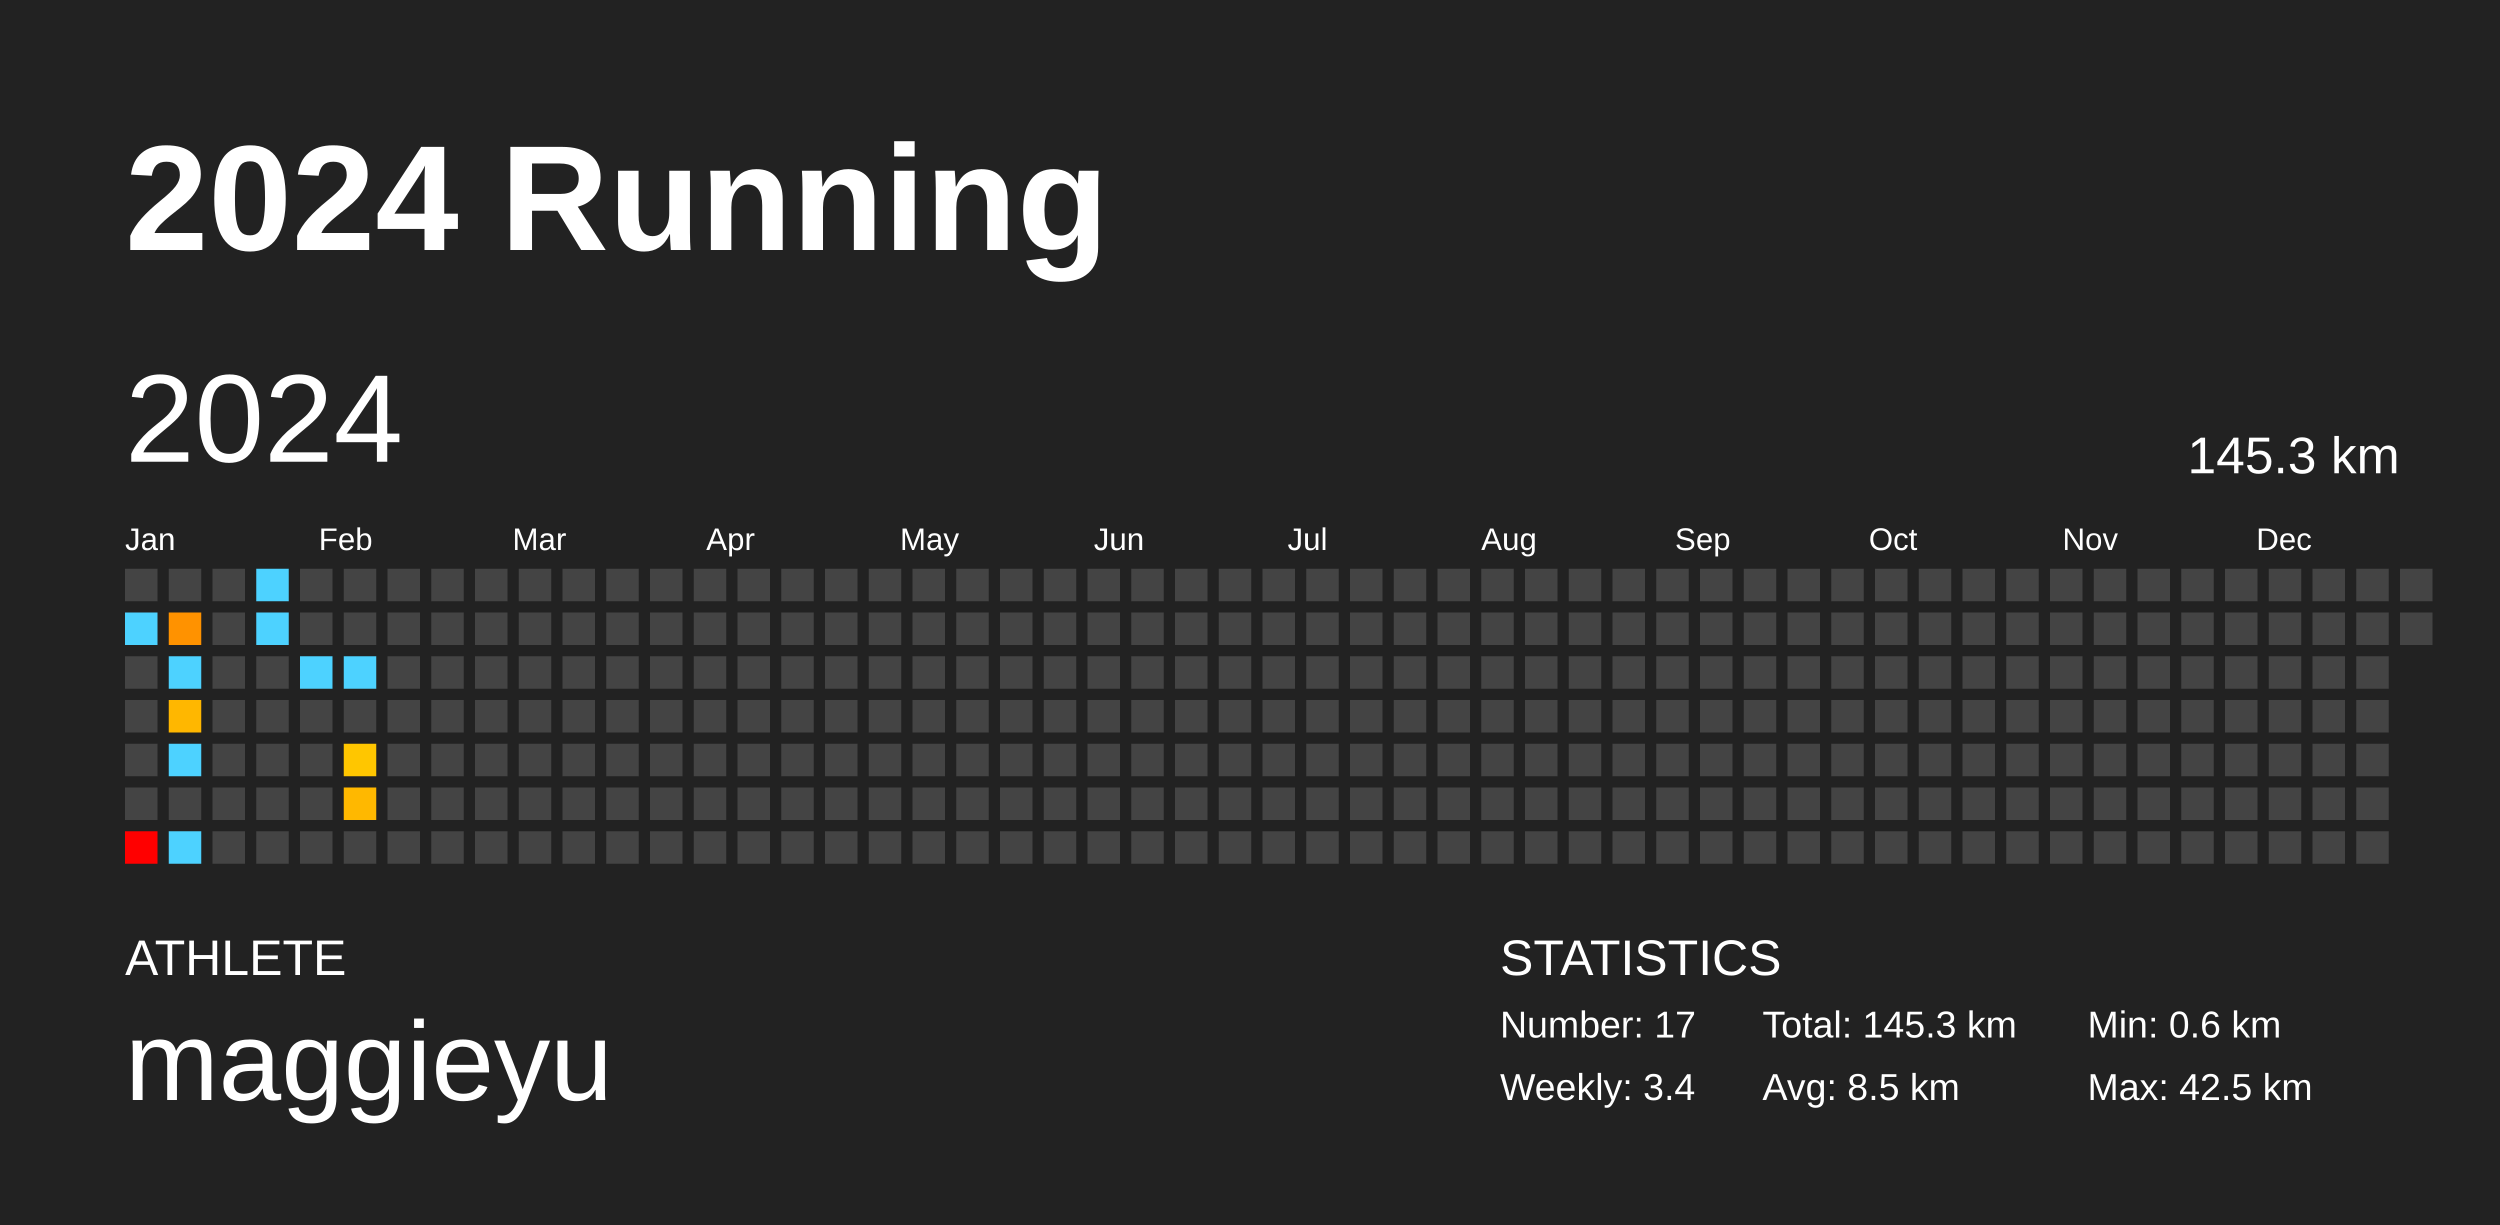
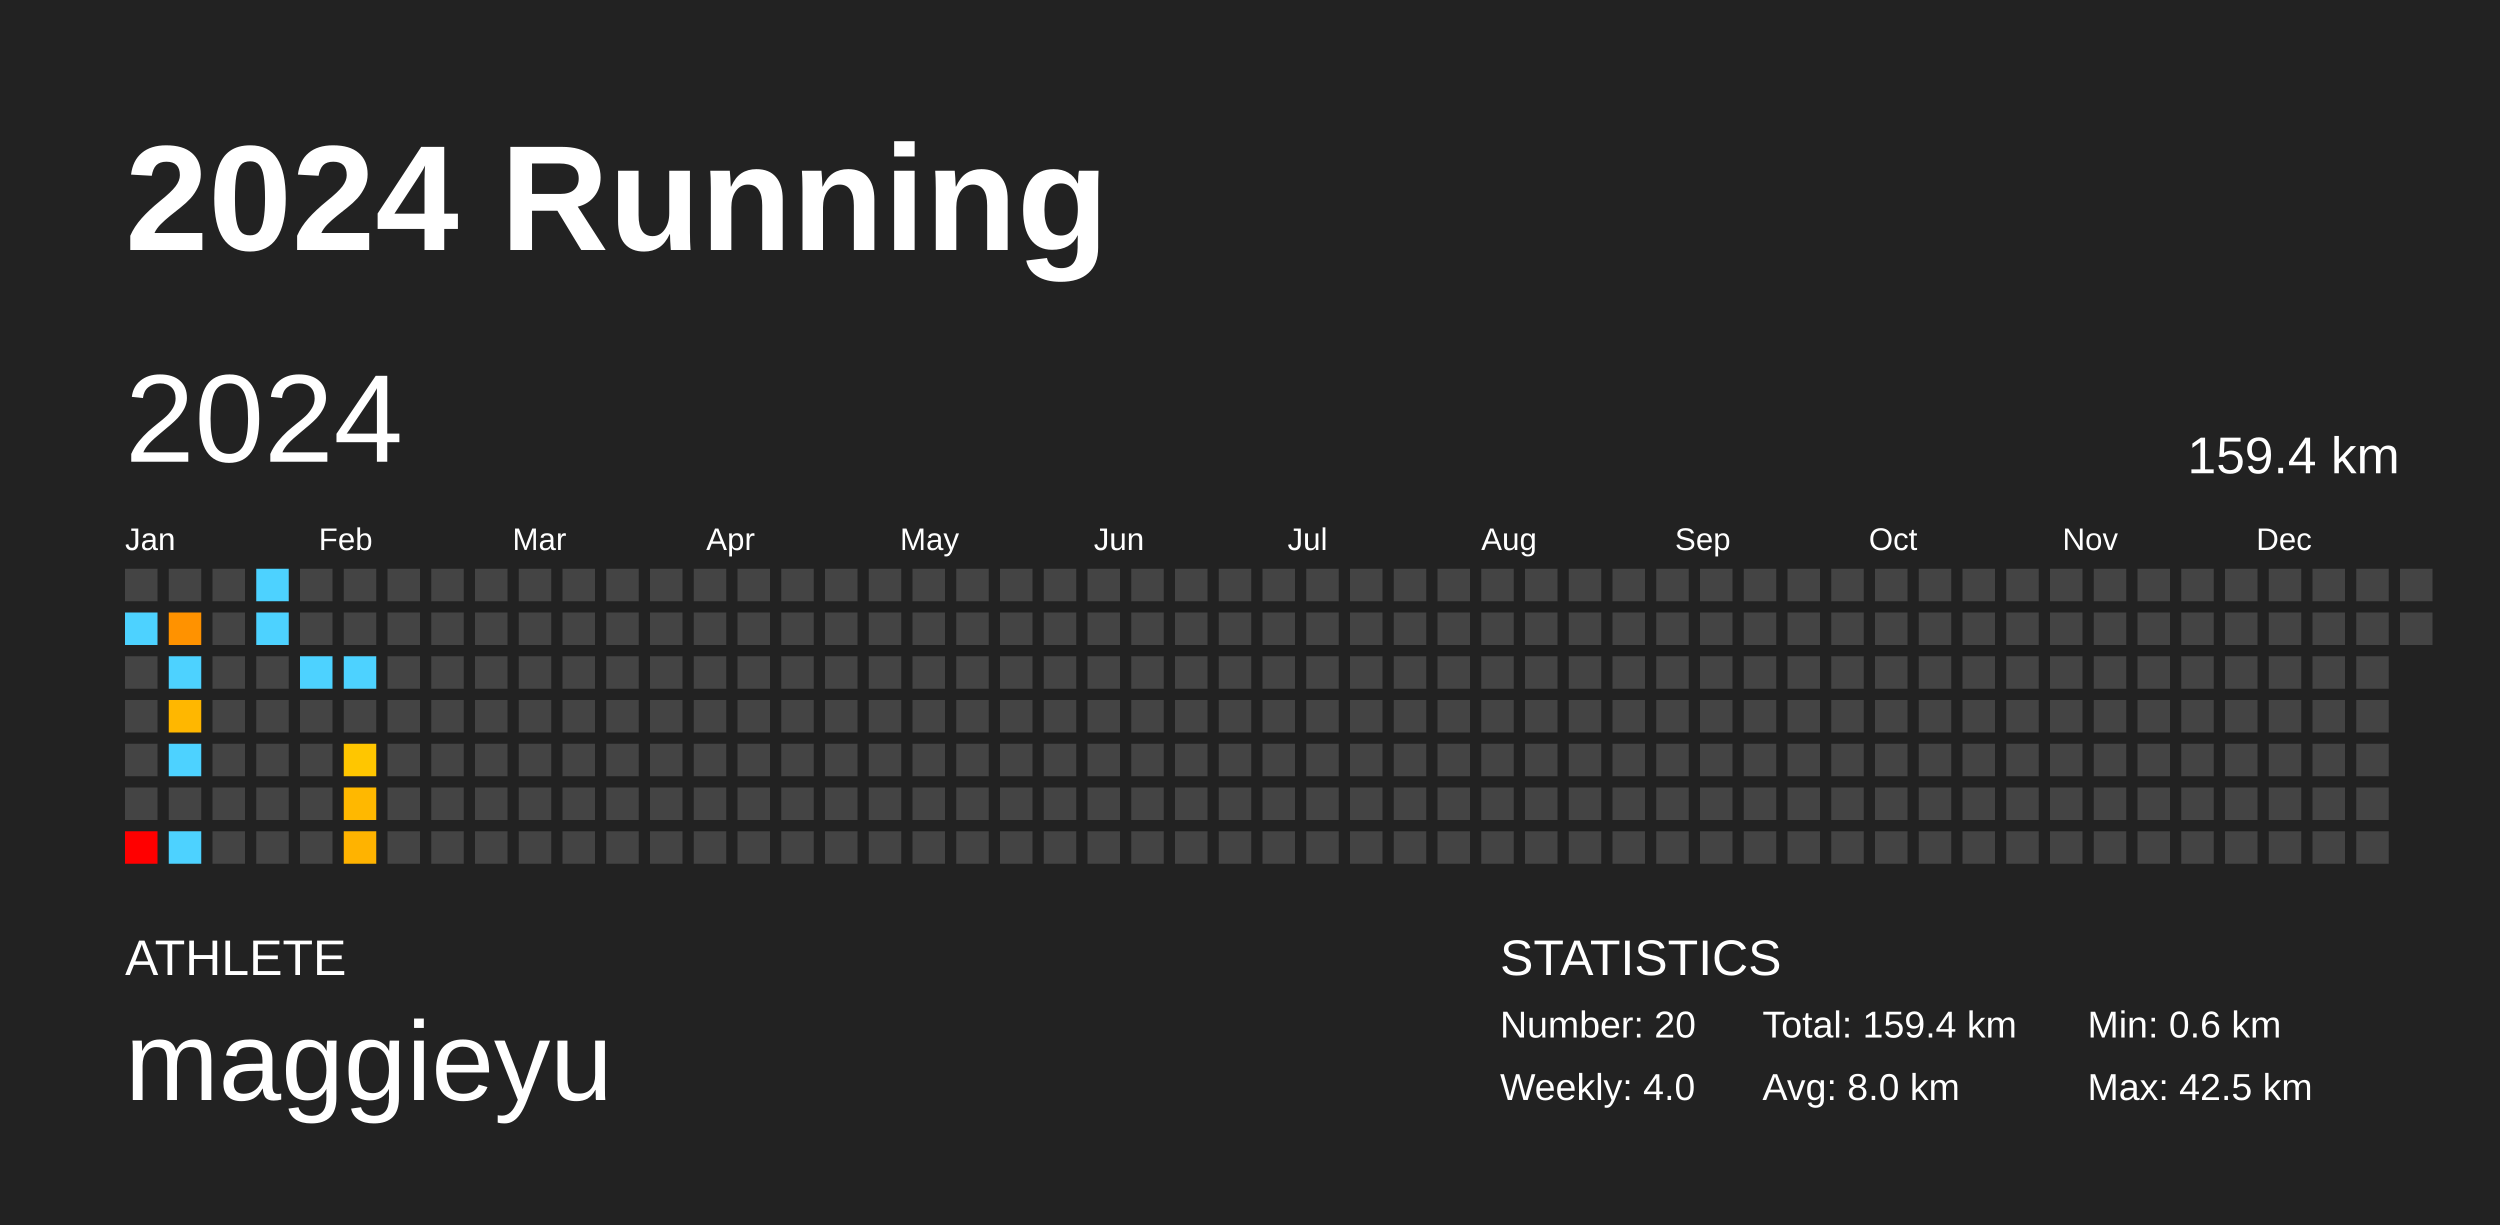
<svg xmlns="http://www.w3.org/2000/svg" baseProfile="full" height="98mm" version="1.1" viewBox="0,0,200,98" width="200mm">
  <defs />
  <rect fill="#222222" height="98" width="200" x="0" y="0" />
  <text fill="#FFFFFF" style="font-size:12px; font-family:Arial; font-weight:bold;" x="10" y="20">2024 Running</text>
  <text fill="#FFFFFF" style="font-size:4px; font-family:Arial" x="10" y="78">ATHLETE</text>
  <text fill="#FFFFFF" style="font-size:9px; font-family:Arial" x="10" y="88">maggieyu</text>
  <text fill="#FFFFFF" style="font-size:4px; font-family:Arial" x="120" y="78">STATISTICS</text>
-   <text fill="#FFFFFF" style="font-size:3px; font-family:Arial" x="120" y="83">Number: 17</text>
-   <text fill="#FFFFFF" style="font-size:3px; font-family:Arial" x="120" y="88">Weekly: 3.4</text>
-   <text fill="#FFFFFF" style="font-size:3px; font-family:Arial" x="141" y="83">Total: 145.3 km</text>
-   <text fill="#FFFFFF" style="font-size:3px; font-family:Arial" x="141" y="88">Avg: 8.5 km</text>
+   <text fill="#FFFFFF" style="font-size:3px; font-family:Arial" x="120" y="83">Number: 20</text>
+   <text fill="#FFFFFF" style="font-size:3px; font-family:Arial" x="120" y="88">Weekly: 4.0</text>
+   <text fill="#FFFFFF" style="font-size:3px; font-family:Arial" x="141" y="83">Total: 159.4 km</text>
+   <text fill="#FFFFFF" style="font-size:3px; font-family:Arial" x="141" y="88">Avg: 8.0 km</text>
  <text fill="#FFFFFF" style="font-size:3px; font-family:Arial" x="167" y="83">Min: 0.6 km</text>
  <text fill="#FFFFFF" style="font-size:3px; font-family:Arial" x="167" y="88">Max: 42.5 km</text>
  <text dominant-baseline="hanging" fill="#FFFFFF" style="font-size:10.0px; font-family:Arial;" x="10" y="30">2024</text>
-   <text dominant-baseline="hanging" fill="#FFFFFF" style="font-size:4.125px; font-family:Arial;" x="175" y="35">145.3 km</text>
+   <text dominant-baseline="hanging" fill="#FFFFFF" style="font-size:4.125px; font-family:Arial;" x="175" y="35">159.4 km</text>
  <text fill="#FFFFFF" style="font-size:2.5px; font-family:Arial" x="10.0" y="44">Jan</text>
  <text fill="#FFFFFF" style="font-size:2.5px; font-family:Arial" x="25.5" y="44">Feb</text>
  <text fill="#FFFFFF" style="font-size:2.5px; font-family:Arial" x="41.0" y="44">Mar</text>
  <text fill="#FFFFFF" style="font-size:2.5px; font-family:Arial" x="56.5" y="44">Apr</text>
  <text fill="#FFFFFF" style="font-size:2.5px; font-family:Arial" x="72.0" y="44">May</text>
  <text fill="#FFFFFF" style="font-size:2.5px; font-family:Arial" x="87.5" y="44">Jun</text>
  <text fill="#FFFFFF" style="font-size:2.5px; font-family:Arial" x="103.0" y="44">Jul</text>
  <text fill="#FFFFFF" style="font-size:2.5px; font-family:Arial" x="118.5" y="44">Aug</text>
  <text fill="#FFFFFF" style="font-size:2.5px; font-family:Arial" x="134.0" y="44">Sep</text>
  <text fill="#FFFFFF" style="font-size:2.5px; font-family:Arial" x="149.5" y="44">Oct</text>
  <text fill="#FFFFFF" style="font-size:2.5px; font-family:Arial" x="165.0" y="44">Nov</text>
  <text fill="#FFFFFF" style="font-size:2.5px; font-family:Arial" x="180.5" y="44">Dec</text>
  <rect fill="#444444" height="2.6" width="2.6" x="10.0" y="45.5" />
  <rect fill="#4dd2ff" height="2.6" width="2.6" x="10.0" y="49.0" />
  <rect fill="#444444" height="2.6" width="2.6" x="10.0" y="52.5" />
  <rect fill="#444444" height="2.6" width="2.6" x="10.0" y="56.0" />
  <rect fill="#444444" height="2.6" width="2.6" x="10.0" y="59.5" />
  <rect fill="#444444" height="2.6" width="2.6" x="10.0" y="63.0" />
  <rect fill="red" height="2.6" width="2.6" x="10.0" y="66.5" />
  <rect fill="#444444" height="2.6" width="2.6" x="13.5" y="45.5" />
  <rect fill="#ff9200" height="2.6" width="2.6" x="13.5" y="49.0" />
  <rect fill="#4dd2ff" height="2.6" width="2.6" x="13.5" y="52.5" />
  <rect fill="#ffb700" height="2.6" width="2.6" x="13.5" y="56.0" />
  <rect fill="#4dd2ff" height="2.6" width="2.6" x="13.5" y="59.5" />
  <rect fill="#444444" height="2.6" width="2.6" x="13.5" y="63.0" />
  <rect fill="#4dd2ff" height="2.6" width="2.6" x="13.5" y="66.5" />
  <rect fill="#444444" height="2.6" width="2.6" x="17.0" y="45.5" />
  <rect fill="#444444" height="2.6" width="2.6" x="17.0" y="49.0" />
  <rect fill="#444444" height="2.6" width="2.6" x="17.0" y="52.5" />
  <rect fill="#444444" height="2.6" width="2.6" x="17.0" y="56.0" />
  <rect fill="#444444" height="2.6" width="2.6" x="17.0" y="59.5" />
  <rect fill="#444444" height="2.6" width="2.6" x="17.0" y="63.0" />
  <rect fill="#444444" height="2.6" width="2.6" x="17.0" y="66.5" />
  <rect fill="#4dd2ff" height="2.6" width="2.6" x="20.5" y="45.5" />
  <rect fill="#4dd2ff" height="2.6" width="2.6" x="20.5" y="49.0" />
  <rect fill="#444444" height="2.6" width="2.6" x="20.5" y="52.5" />
  <rect fill="#444444" height="2.6" width="2.6" x="20.5" y="56.0" />
  <rect fill="#444444" height="2.6" width="2.6" x="20.5" y="59.5" />
  <rect fill="#444444" height="2.6" width="2.6" x="20.5" y="63.0" />
  <rect fill="#444444" height="2.6" width="2.6" x="20.5" y="66.5" />
  <rect fill="#444444" height="2.6" width="2.6" x="24.0" y="45.5" />
  <rect fill="#444444" height="2.6" width="2.6" x="24.0" y="49.0" />
  <rect fill="#4dd2ff" height="2.6" width="2.6" x="24.0" y="52.5" />
  <rect fill="#444444" height="2.6" width="2.6" x="24.0" y="56.0" />
  <rect fill="#444444" height="2.6" width="2.6" x="24.0" y="59.5" />
  <rect fill="#444444" height="2.6" width="2.6" x="24.0" y="63.0" />
  <rect fill="#444444" height="2.6" width="2.6" x="24.0" y="66.5" />
  <rect fill="#444444" height="2.6" width="2.6" x="27.5" y="45.5" />
  <rect fill="#444444" height="2.6" width="2.6" x="27.5" y="49.0" />
  <rect fill="#4dd2ff" height="2.6" width="2.6" x="27.5" y="52.5" />
  <rect fill="#444444" height="2.6" width="2.6" x="27.5" y="56.0" />
  <rect fill="#ffc600" height="2.6" width="2.6" x="27.5" y="59.5" />
  <rect fill="#ffb800" height="2.6" width="2.6" x="27.5" y="63.0" />
-   <rect fill="#444444" height="2.6" width="2.6" x="27.5" y="66.5" />
+   <rect fill="#ffb300" height="2.6" width="2.6" x="27.5" y="66.5" />
  <rect fill="#444444" height="2.6" width="2.6" x="31.0" y="45.5" />
  <rect fill="#444444" height="2.6" width="2.6" x="31.0" y="49.0" />
  <rect fill="#444444" height="2.6" width="2.6" x="31.0" y="52.5" />
  <rect fill="#444444" height="2.6" width="2.6" x="31.0" y="56.0" />
  <rect fill="#444444" height="2.6" width="2.6" x="31.0" y="59.5" />
  <rect fill="#444444" height="2.6" width="2.6" x="31.0" y="63.0" />
  <rect fill="#444444" height="2.6" width="2.6" x="31.0" y="66.5" />
  <rect fill="#444444" height="2.6" width="2.6" x="34.5" y="45.5" />
  <rect fill="#444444" height="2.6" width="2.6" x="34.5" y="49.0" />
  <rect fill="#444444" height="2.6" width="2.6" x="34.5" y="52.5" />
  <rect fill="#444444" height="2.6" width="2.6" x="34.5" y="56.0" />
  <rect fill="#444444" height="2.6" width="2.6" x="34.5" y="59.5" />
  <rect fill="#444444" height="2.6" width="2.6" x="34.5" y="63.0" />
  <rect fill="#444444" height="2.6" width="2.6" x="34.5" y="66.5" />
  <rect fill="#444444" height="2.6" width="2.6" x="38.0" y="45.5" />
  <rect fill="#444444" height="2.6" width="2.6" x="38.0" y="49.0" />
  <rect fill="#444444" height="2.6" width="2.6" x="38.0" y="52.5" />
  <rect fill="#444444" height="2.6" width="2.6" x="38.0" y="56.0" />
  <rect fill="#444444" height="2.6" width="2.6" x="38.0" y="59.5" />
  <rect fill="#444444" height="2.6" width="2.6" x="38.0" y="63.0" />
  <rect fill="#444444" height="2.6" width="2.6" x="38.0" y="66.5" />
  <rect fill="#444444" height="2.6" width="2.6" x="41.5" y="45.5" />
  <rect fill="#444444" height="2.6" width="2.6" x="41.5" y="49.0" />
  <rect fill="#444444" height="2.6" width="2.6" x="41.5" y="52.5" />
  <rect fill="#444444" height="2.6" width="2.6" x="41.5" y="56.0" />
  <rect fill="#444444" height="2.6" width="2.6" x="41.5" y="59.5" />
  <rect fill="#444444" height="2.6" width="2.6" x="41.5" y="63.0" />
  <rect fill="#444444" height="2.6" width="2.6" x="41.5" y="66.5" />
  <rect fill="#444444" height="2.6" width="2.6" x="45.0" y="45.5" />
  <rect fill="#444444" height="2.6" width="2.6" x="45.0" y="49.0" />
  <rect fill="#444444" height="2.6" width="2.6" x="45.0" y="52.5" />
  <rect fill="#444444" height="2.6" width="2.6" x="45.0" y="56.0" />
  <rect fill="#444444" height="2.6" width="2.6" x="45.0" y="59.5" />
  <rect fill="#444444" height="2.6" width="2.6" x="45.0" y="63.0" />
  <rect fill="#444444" height="2.6" width="2.6" x="45.0" y="66.5" />
  <rect fill="#444444" height="2.6" width="2.6" x="48.5" y="45.5" />
  <rect fill="#444444" height="2.6" width="2.6" x="48.5" y="49.0" />
  <rect fill="#444444" height="2.6" width="2.6" x="48.5" y="52.5" />
  <rect fill="#444444" height="2.6" width="2.6" x="48.5" y="56.0" />
  <rect fill="#444444" height="2.6" width="2.6" x="48.5" y="59.5" />
  <rect fill="#444444" height="2.6" width="2.6" x="48.5" y="63.0" />
  <rect fill="#444444" height="2.6" width="2.6" x="48.5" y="66.5" />
  <rect fill="#444444" height="2.6" width="2.6" x="52.0" y="45.5" />
  <rect fill="#444444" height="2.6" width="2.6" x="52.0" y="49.0" />
  <rect fill="#444444" height="2.6" width="2.6" x="52.0" y="52.5" />
  <rect fill="#444444" height="2.6" width="2.6" x="52.0" y="56.0" />
  <rect fill="#444444" height="2.6" width="2.6" x="52.0" y="59.5" />
  <rect fill="#444444" height="2.6" width="2.6" x="52.0" y="63.0" />
  <rect fill="#444444" height="2.6" width="2.6" x="52.0" y="66.5" />
  <rect fill="#444444" height="2.6" width="2.6" x="55.5" y="45.5" />
  <rect fill="#444444" height="2.6" width="2.6" x="55.5" y="49.0" />
  <rect fill="#444444" height="2.6" width="2.6" x="55.5" y="52.5" />
  <rect fill="#444444" height="2.6" width="2.6" x="55.5" y="56.0" />
  <rect fill="#444444" height="2.6" width="2.6" x="55.5" y="59.5" />
  <rect fill="#444444" height="2.6" width="2.6" x="55.5" y="63.0" />
  <rect fill="#444444" height="2.6" width="2.6" x="55.5" y="66.5" />
  <rect fill="#444444" height="2.6" width="2.6" x="59.0" y="45.5" />
  <rect fill="#444444" height="2.6" width="2.6" x="59.0" y="49.0" />
  <rect fill="#444444" height="2.6" width="2.6" x="59.0" y="52.5" />
  <rect fill="#444444" height="2.6" width="2.6" x="59.0" y="56.0" />
  <rect fill="#444444" height="2.6" width="2.6" x="59.0" y="59.5" />
  <rect fill="#444444" height="2.6" width="2.6" x="59.0" y="63.0" />
  <rect fill="#444444" height="2.6" width="2.6" x="59.0" y="66.5" />
  <rect fill="#444444" height="2.6" width="2.6" x="62.5" y="45.5" />
  <rect fill="#444444" height="2.6" width="2.6" x="62.5" y="49.0" />
  <rect fill="#444444" height="2.6" width="2.6" x="62.5" y="52.5" />
  <rect fill="#444444" height="2.6" width="2.6" x="62.5" y="56.0" />
  <rect fill="#444444" height="2.6" width="2.6" x="62.5" y="59.5" />
  <rect fill="#444444" height="2.6" width="2.6" x="62.5" y="63.0" />
  <rect fill="#444444" height="2.6" width="2.6" x="62.5" y="66.5" />
  <rect fill="#444444" height="2.6" width="2.6" x="66.0" y="45.5" />
  <rect fill="#444444" height="2.6" width="2.6" x="66.0" y="49.0" />
  <rect fill="#444444" height="2.6" width="2.6" x="66.0" y="52.5" />
  <rect fill="#444444" height="2.6" width="2.6" x="66.0" y="56.0" />
  <rect fill="#444444" height="2.6" width="2.6" x="66.0" y="59.5" />
  <rect fill="#444444" height="2.6" width="2.6" x="66.0" y="63.0" />
  <rect fill="#444444" height="2.6" width="2.6" x="66.0" y="66.5" />
  <rect fill="#444444" height="2.6" width="2.6" x="69.5" y="45.5" />
  <rect fill="#444444" height="2.6" width="2.6" x="69.5" y="49.0" />
  <rect fill="#444444" height="2.6" width="2.6" x="69.5" y="52.5" />
  <rect fill="#444444" height="2.6" width="2.6" x="69.5" y="56.0" />
  <rect fill="#444444" height="2.6" width="2.6" x="69.5" y="59.5" />
  <rect fill="#444444" height="2.6" width="2.6" x="69.5" y="63.0" />
  <rect fill="#444444" height="2.6" width="2.6" x="69.5" y="66.5" />
  <rect fill="#444444" height="2.6" width="2.6" x="73.0" y="45.5" />
  <rect fill="#444444" height="2.6" width="2.6" x="73.0" y="49.0" />
  <rect fill="#444444" height="2.6" width="2.6" x="73.0" y="52.5" />
  <rect fill="#444444" height="2.6" width="2.6" x="73.0" y="56.0" />
  <rect fill="#444444" height="2.6" width="2.6" x="73.0" y="59.5" />
  <rect fill="#444444" height="2.6" width="2.6" x="73.0" y="63.0" />
  <rect fill="#444444" height="2.6" width="2.6" x="73.0" y="66.5" />
  <rect fill="#444444" height="2.6" width="2.6" x="76.5" y="45.5" />
  <rect fill="#444444" height="2.6" width="2.6" x="76.5" y="49.0" />
  <rect fill="#444444" height="2.6" width="2.6" x="76.5" y="52.5" />
  <rect fill="#444444" height="2.6" width="2.6" x="76.5" y="56.0" />
  <rect fill="#444444" height="2.6" width="2.6" x="76.5" y="59.5" />
  <rect fill="#444444" height="2.6" width="2.6" x="76.5" y="63.0" />
  <rect fill="#444444" height="2.6" width="2.6" x="76.5" y="66.5" />
  <rect fill="#444444" height="2.6" width="2.6" x="80.0" y="45.5" />
  <rect fill="#444444" height="2.6" width="2.6" x="80.0" y="49.0" />
  <rect fill="#444444" height="2.6" width="2.6" x="80.0" y="52.5" />
  <rect fill="#444444" height="2.6" width="2.6" x="80.0" y="56.0" />
  <rect fill="#444444" height="2.6" width="2.6" x="80.0" y="59.5" />
  <rect fill="#444444" height="2.6" width="2.6" x="80.0" y="63.0" />
  <rect fill="#444444" height="2.6" width="2.6" x="80.0" y="66.5" />
  <rect fill="#444444" height="2.6" width="2.6" x="83.5" y="45.5" />
  <rect fill="#444444" height="2.6" width="2.6" x="83.5" y="49.0" />
  <rect fill="#444444" height="2.6" width="2.6" x="83.5" y="52.5" />
  <rect fill="#444444" height="2.6" width="2.6" x="83.5" y="56.0" />
  <rect fill="#444444" height="2.6" width="2.6" x="83.5" y="59.5" />
  <rect fill="#444444" height="2.6" width="2.6" x="83.5" y="63.0" />
  <rect fill="#444444" height="2.6" width="2.6" x="83.5" y="66.5" />
  <rect fill="#444444" height="2.6" width="2.6" x="87.0" y="45.5" />
  <rect fill="#444444" height="2.6" width="2.6" x="87.0" y="49.0" />
  <rect fill="#444444" height="2.6" width="2.6" x="87.0" y="52.5" />
  <rect fill="#444444" height="2.6" width="2.6" x="87.0" y="56.0" />
  <rect fill="#444444" height="2.6" width="2.6" x="87.0" y="59.5" />
  <rect fill="#444444" height="2.6" width="2.6" x="87.0" y="63.0" />
  <rect fill="#444444" height="2.6" width="2.6" x="87.0" y="66.5" />
  <rect fill="#444444" height="2.6" width="2.6" x="90.5" y="45.5" />
  <rect fill="#444444" height="2.6" width="2.6" x="90.5" y="49.0" />
  <rect fill="#444444" height="2.6" width="2.6" x="90.5" y="52.5" />
  <rect fill="#444444" height="2.6" width="2.6" x="90.5" y="56.0" />
  <rect fill="#444444" height="2.6" width="2.6" x="90.5" y="59.5" />
  <rect fill="#444444" height="2.6" width="2.6" x="90.5" y="63.0" />
  <rect fill="#444444" height="2.6" width="2.6" x="90.5" y="66.5" />
  <rect fill="#444444" height="2.6" width="2.6" x="94.0" y="45.5" />
  <rect fill="#444444" height="2.6" width="2.6" x="94.0" y="49.0" />
  <rect fill="#444444" height="2.6" width="2.6" x="94.0" y="52.5" />
  <rect fill="#444444" height="2.6" width="2.6" x="94.0" y="56.0" />
  <rect fill="#444444" height="2.6" width="2.6" x="94.0" y="59.5" />
  <rect fill="#444444" height="2.6" width="2.6" x="94.0" y="63.0" />
  <rect fill="#444444" height="2.6" width="2.6" x="94.0" y="66.5" />
  <rect fill="#444444" height="2.6" width="2.6" x="97.5" y="45.5" />
  <rect fill="#444444" height="2.6" width="2.6" x="97.5" y="49.0" />
  <rect fill="#444444" height="2.6" width="2.6" x="97.5" y="52.5" />
  <rect fill="#444444" height="2.6" width="2.6" x="97.5" y="56.0" />
  <rect fill="#444444" height="2.6" width="2.6" x="97.5" y="59.5" />
  <rect fill="#444444" height="2.6" width="2.6" x="97.5" y="63.0" />
  <rect fill="#444444" height="2.6" width="2.6" x="97.5" y="66.5" />
  <rect fill="#444444" height="2.6" width="2.6" x="101.0" y="45.5" />
  <rect fill="#444444" height="2.6" width="2.6" x="101.0" y="49.0" />
  <rect fill="#444444" height="2.6" width="2.6" x="101.0" y="52.5" />
  <rect fill="#444444" height="2.6" width="2.6" x="101.0" y="56.0" />
  <rect fill="#444444" height="2.6" width="2.6" x="101.0" y="59.5" />
  <rect fill="#444444" height="2.6" width="2.6" x="101.0" y="63.0" />
  <rect fill="#444444" height="2.6" width="2.6" x="101.0" y="66.5" />
  <rect fill="#444444" height="2.6" width="2.6" x="104.5" y="45.5" />
  <rect fill="#444444" height="2.6" width="2.6" x="104.5" y="49.0" />
  <rect fill="#444444" height="2.6" width="2.6" x="104.5" y="52.5" />
  <rect fill="#444444" height="2.6" width="2.6" x="104.5" y="56.0" />
  <rect fill="#444444" height="2.6" width="2.6" x="104.5" y="59.5" />
  <rect fill="#444444" height="2.6" width="2.6" x="104.5" y="63.0" />
  <rect fill="#444444" height="2.6" width="2.6" x="104.5" y="66.5" />
  <rect fill="#444444" height="2.6" width="2.6" x="108.0" y="45.5" />
  <rect fill="#444444" height="2.6" width="2.6" x="108.0" y="49.0" />
  <rect fill="#444444" height="2.6" width="2.6" x="108.0" y="52.5" />
  <rect fill="#444444" height="2.6" width="2.6" x="108.0" y="56.0" />
  <rect fill="#444444" height="2.6" width="2.6" x="108.0" y="59.5" />
  <rect fill="#444444" height="2.6" width="2.6" x="108.0" y="63.0" />
  <rect fill="#444444" height="2.6" width="2.6" x="108.0" y="66.5" />
  <rect fill="#444444" height="2.6" width="2.6" x="111.5" y="45.5" />
  <rect fill="#444444" height="2.6" width="2.6" x="111.5" y="49.0" />
  <rect fill="#444444" height="2.6" width="2.6" x="111.5" y="52.5" />
  <rect fill="#444444" height="2.6" width="2.6" x="111.5" y="56.0" />
  <rect fill="#444444" height="2.6" width="2.6" x="111.5" y="59.5" />
  <rect fill="#444444" height="2.6" width="2.6" x="111.5" y="63.0" />
  <rect fill="#444444" height="2.6" width="2.6" x="111.5" y="66.5" />
  <rect fill="#444444" height="2.6" width="2.6" x="115.0" y="45.5" />
  <rect fill="#444444" height="2.6" width="2.6" x="115.0" y="49.0" />
  <rect fill="#444444" height="2.6" width="2.6" x="115.0" y="52.5" />
  <rect fill="#444444" height="2.6" width="2.6" x="115.0" y="56.0" />
  <rect fill="#444444" height="2.6" width="2.6" x="115.0" y="59.5" />
  <rect fill="#444444" height="2.6" width="2.6" x="115.0" y="63.0" />
  <rect fill="#444444" height="2.6" width="2.6" x="115.0" y="66.5" />
  <rect fill="#444444" height="2.6" width="2.6" x="118.5" y="45.5" />
  <rect fill="#444444" height="2.6" width="2.6" x="118.5" y="49.0" />
  <rect fill="#444444" height="2.6" width="2.6" x="118.5" y="52.5" />
  <rect fill="#444444" height="2.6" width="2.6" x="118.5" y="56.0" />
  <rect fill="#444444" height="2.6" width="2.6" x="118.5" y="59.5" />
  <rect fill="#444444" height="2.6" width="2.6" x="118.5" y="63.0" />
  <rect fill="#444444" height="2.6" width="2.6" x="118.5" y="66.5" />
  <rect fill="#444444" height="2.6" width="2.6" x="122.0" y="45.5" />
  <rect fill="#444444" height="2.6" width="2.6" x="122.0" y="49.0" />
  <rect fill="#444444" height="2.6" width="2.6" x="122.0" y="52.5" />
  <rect fill="#444444" height="2.6" width="2.6" x="122.0" y="56.0" />
  <rect fill="#444444" height="2.6" width="2.6" x="122.0" y="59.5" />
  <rect fill="#444444" height="2.6" width="2.6" x="122.0" y="63.0" />
  <rect fill="#444444" height="2.6" width="2.6" x="122.0" y="66.5" />
  <rect fill="#444444" height="2.6" width="2.6" x="125.5" y="45.5" />
  <rect fill="#444444" height="2.6" width="2.6" x="125.5" y="49.0" />
  <rect fill="#444444" height="2.6" width="2.6" x="125.5" y="52.5" />
  <rect fill="#444444" height="2.6" width="2.6" x="125.5" y="56.0" />
  <rect fill="#444444" height="2.6" width="2.6" x="125.5" y="59.5" />
  <rect fill="#444444" height="2.6" width="2.6" x="125.5" y="63.0" />
  <rect fill="#444444" height="2.6" width="2.6" x="125.5" y="66.5" />
  <rect fill="#444444" height="2.6" width="2.6" x="129.0" y="45.5" />
  <rect fill="#444444" height="2.6" width="2.6" x="129.0" y="49.0" />
  <rect fill="#444444" height="2.6" width="2.6" x="129.0" y="52.5" />
  <rect fill="#444444" height="2.6" width="2.6" x="129.0" y="56.0" />
  <rect fill="#444444" height="2.6" width="2.6" x="129.0" y="59.5" />
  <rect fill="#444444" height="2.6" width="2.6" x="129.0" y="63.0" />
  <rect fill="#444444" height="2.6" width="2.6" x="129.0" y="66.5" />
  <rect fill="#444444" height="2.6" width="2.6" x="132.5" y="45.5" />
  <rect fill="#444444" height="2.6" width="2.6" x="132.5" y="49.0" />
  <rect fill="#444444" height="2.6" width="2.6" x="132.5" y="52.5" />
  <rect fill="#444444" height="2.6" width="2.6" x="132.5" y="56.0" />
  <rect fill="#444444" height="2.6" width="2.6" x="132.5" y="59.5" />
  <rect fill="#444444" height="2.6" width="2.6" x="132.5" y="63.0" />
  <rect fill="#444444" height="2.6" width="2.6" x="132.5" y="66.5" />
  <rect fill="#444444" height="2.6" width="2.6" x="136.0" y="45.5" />
  <rect fill="#444444" height="2.6" width="2.6" x="136.0" y="49.0" />
  <rect fill="#444444" height="2.6" width="2.6" x="136.0" y="52.5" />
  <rect fill="#444444" height="2.6" width="2.6" x="136.0" y="56.0" />
  <rect fill="#444444" height="2.6" width="2.6" x="136.0" y="59.5" />
  <rect fill="#444444" height="2.6" width="2.6" x="136.0" y="63.0" />
  <rect fill="#444444" height="2.6" width="2.6" x="136.0" y="66.5" />
  <rect fill="#444444" height="2.6" width="2.6" x="139.5" y="45.5" />
  <rect fill="#444444" height="2.6" width="2.6" x="139.5" y="49.0" />
  <rect fill="#444444" height="2.6" width="2.6" x="139.5" y="52.5" />
  <rect fill="#444444" height="2.6" width="2.6" x="139.5" y="56.0" />
  <rect fill="#444444" height="2.6" width="2.6" x="139.5" y="59.5" />
  <rect fill="#444444" height="2.6" width="2.6" x="139.5" y="63.0" />
  <rect fill="#444444" height="2.6" width="2.6" x="139.5" y="66.5" />
  <rect fill="#444444" height="2.6" width="2.6" x="143.0" y="45.5" />
  <rect fill="#444444" height="2.6" width="2.6" x="143.0" y="49.0" />
  <rect fill="#444444" height="2.6" width="2.6" x="143.0" y="52.5" />
  <rect fill="#444444" height="2.6" width="2.6" x="143.0" y="56.0" />
  <rect fill="#444444" height="2.6" width="2.6" x="143.0" y="59.5" />
  <rect fill="#444444" height="2.6" width="2.6" x="143.0" y="63.0" />
  <rect fill="#444444" height="2.6" width="2.6" x="143.0" y="66.5" />
  <rect fill="#444444" height="2.6" width="2.6" x="146.5" y="45.5" />
  <rect fill="#444444" height="2.6" width="2.6" x="146.5" y="49.0" />
  <rect fill="#444444" height="2.6" width="2.6" x="146.5" y="52.5" />
  <rect fill="#444444" height="2.6" width="2.6" x="146.5" y="56.0" />
  <rect fill="#444444" height="2.6" width="2.6" x="146.5" y="59.5" />
  <rect fill="#444444" height="2.6" width="2.6" x="146.5" y="63.0" />
  <rect fill="#444444" height="2.6" width="2.6" x="146.5" y="66.5" />
  <rect fill="#444444" height="2.6" width="2.6" x="150.0" y="45.5" />
  <rect fill="#444444" height="2.6" width="2.6" x="150.0" y="49.0" />
  <rect fill="#444444" height="2.6" width="2.6" x="150.0" y="52.5" />
  <rect fill="#444444" height="2.6" width="2.6" x="150.0" y="56.0" />
  <rect fill="#444444" height="2.6" width="2.6" x="150.0" y="59.5" />
  <rect fill="#444444" height="2.6" width="2.6" x="150.0" y="63.0" />
  <rect fill="#444444" height="2.6" width="2.6" x="150.0" y="66.5" />
  <rect fill="#444444" height="2.6" width="2.6" x="153.5" y="45.5" />
  <rect fill="#444444" height="2.6" width="2.6" x="153.5" y="49.0" />
  <rect fill="#444444" height="2.6" width="2.6" x="153.5" y="52.5" />
  <rect fill="#444444" height="2.6" width="2.6" x="153.5" y="56.0" />
  <rect fill="#444444" height="2.6" width="2.6" x="153.5" y="59.5" />
  <rect fill="#444444" height="2.6" width="2.6" x="153.5" y="63.0" />
  <rect fill="#444444" height="2.6" width="2.6" x="153.5" y="66.5" />
  <rect fill="#444444" height="2.6" width="2.6" x="157.0" y="45.5" />
  <rect fill="#444444" height="2.6" width="2.6" x="157.0" y="49.0" />
  <rect fill="#444444" height="2.6" width="2.6" x="157.0" y="52.5" />
  <rect fill="#444444" height="2.6" width="2.6" x="157.0" y="56.0" />
  <rect fill="#444444" height="2.6" width="2.6" x="157.0" y="59.5" />
  <rect fill="#444444" height="2.6" width="2.6" x="157.0" y="63.0" />
  <rect fill="#444444" height="2.6" width="2.6" x="157.0" y="66.5" />
  <rect fill="#444444" height="2.6" width="2.6" x="160.5" y="45.5" />
  <rect fill="#444444" height="2.6" width="2.6" x="160.5" y="49.0" />
  <rect fill="#444444" height="2.6" width="2.6" x="160.5" y="52.5" />
  <rect fill="#444444" height="2.6" width="2.6" x="160.5" y="56.0" />
  <rect fill="#444444" height="2.6" width="2.6" x="160.5" y="59.5" />
  <rect fill="#444444" height="2.6" width="2.6" x="160.5" y="63.0" />
  <rect fill="#444444" height="2.6" width="2.6" x="160.5" y="66.5" />
  <rect fill="#444444" height="2.6" width="2.6" x="164.0" y="45.5" />
  <rect fill="#444444" height="2.6" width="2.6" x="164.0" y="49.0" />
  <rect fill="#444444" height="2.6" width="2.6" x="164.0" y="52.5" />
  <rect fill="#444444" height="2.6" width="2.6" x="164.0" y="56.0" />
  <rect fill="#444444" height="2.6" width="2.6" x="164.0" y="59.5" />
  <rect fill="#444444" height="2.6" width="2.6" x="164.0" y="63.0" />
  <rect fill="#444444" height="2.6" width="2.6" x="164.0" y="66.5" />
  <rect fill="#444444" height="2.6" width="2.6" x="167.5" y="45.5" />
  <rect fill="#444444" height="2.6" width="2.6" x="167.5" y="49.0" />
  <rect fill="#444444" height="2.6" width="2.6" x="167.5" y="52.5" />
  <rect fill="#444444" height="2.6" width="2.6" x="167.5" y="56.0" />
  <rect fill="#444444" height="2.6" width="2.6" x="167.5" y="59.5" />
  <rect fill="#444444" height="2.6" width="2.6" x="167.5" y="63.0" />
  <rect fill="#444444" height="2.6" width="2.6" x="167.5" y="66.5" />
  <rect fill="#444444" height="2.6" width="2.6" x="171.0" y="45.5" />
  <rect fill="#444444" height="2.6" width="2.6" x="171.0" y="49.0" />
  <rect fill="#444444" height="2.6" width="2.6" x="171.0" y="52.5" />
  <rect fill="#444444" height="2.6" width="2.6" x="171.0" y="56.0" />
  <rect fill="#444444" height="2.6" width="2.6" x="171.0" y="59.5" />
  <rect fill="#444444" height="2.6" width="2.6" x="171.0" y="63.0" />
  <rect fill="#444444" height="2.6" width="2.6" x="171.0" y="66.5" />
  <rect fill="#444444" height="2.6" width="2.6" x="174.5" y="45.5" />
  <rect fill="#444444" height="2.6" width="2.6" x="174.5" y="49.0" />
  <rect fill="#444444" height="2.6" width="2.6" x="174.5" y="52.5" />
  <rect fill="#444444" height="2.6" width="2.6" x="174.5" y="56.0" />
  <rect fill="#444444" height="2.6" width="2.6" x="174.5" y="59.5" />
  <rect fill="#444444" height="2.6" width="2.6" x="174.5" y="63.0" />
  <rect fill="#444444" height="2.6" width="2.6" x="174.5" y="66.5" />
  <rect fill="#444444" height="2.6" width="2.6" x="178.0" y="45.5" />
  <rect fill="#444444" height="2.6" width="2.6" x="178.0" y="49.0" />
  <rect fill="#444444" height="2.6" width="2.6" x="178.0" y="52.5" />
  <rect fill="#444444" height="2.6" width="2.6" x="178.0" y="56.0" />
  <rect fill="#444444" height="2.6" width="2.6" x="178.0" y="59.5" />
  <rect fill="#444444" height="2.6" width="2.6" x="178.0" y="63.0" />
  <rect fill="#444444" height="2.6" width="2.6" x="178.0" y="66.5" />
  <rect fill="#444444" height="2.6" width="2.6" x="181.5" y="45.5" />
  <rect fill="#444444" height="2.6" width="2.6" x="181.5" y="49.0" />
  <rect fill="#444444" height="2.6" width="2.6" x="181.5" y="52.5" />
  <rect fill="#444444" height="2.6" width="2.6" x="181.5" y="56.0" />
  <rect fill="#444444" height="2.6" width="2.6" x="181.5" y="59.5" />
  <rect fill="#444444" height="2.6" width="2.6" x="181.5" y="63.0" />
  <rect fill="#444444" height="2.6" width="2.6" x="181.5" y="66.5" />
  <rect fill="#444444" height="2.6" width="2.6" x="185.0" y="45.5" />
  <rect fill="#444444" height="2.6" width="2.6" x="185.0" y="49.0" />
  <rect fill="#444444" height="2.6" width="2.6" x="185.0" y="52.5" />
  <rect fill="#444444" height="2.6" width="2.6" x="185.0" y="56.0" />
  <rect fill="#444444" height="2.6" width="2.6" x="185.0" y="59.5" />
  <rect fill="#444444" height="2.6" width="2.6" x="185.0" y="63.0" />
  <rect fill="#444444" height="2.6" width="2.6" x="185.0" y="66.5" />
  <rect fill="#444444" height="2.6" width="2.6" x="188.5" y="45.5" />
  <rect fill="#444444" height="2.6" width="2.6" x="188.5" y="49.0" />
  <rect fill="#444444" height="2.6" width="2.6" x="188.5" y="52.5" />
  <rect fill="#444444" height="2.6" width="2.6" x="188.5" y="56.0" />
  <rect fill="#444444" height="2.6" width="2.6" x="188.5" y="59.5" />
  <rect fill="#444444" height="2.6" width="2.6" x="188.5" y="63.0" />
  <rect fill="#444444" height="2.6" width="2.6" x="188.5" y="66.5" />
  <rect fill="#444444" height="2.6" width="2.6" x="192.0" y="45.5" />
  <rect fill="#444444" height="2.6" width="2.6" x="192.0" y="49.0" />
</svg>
